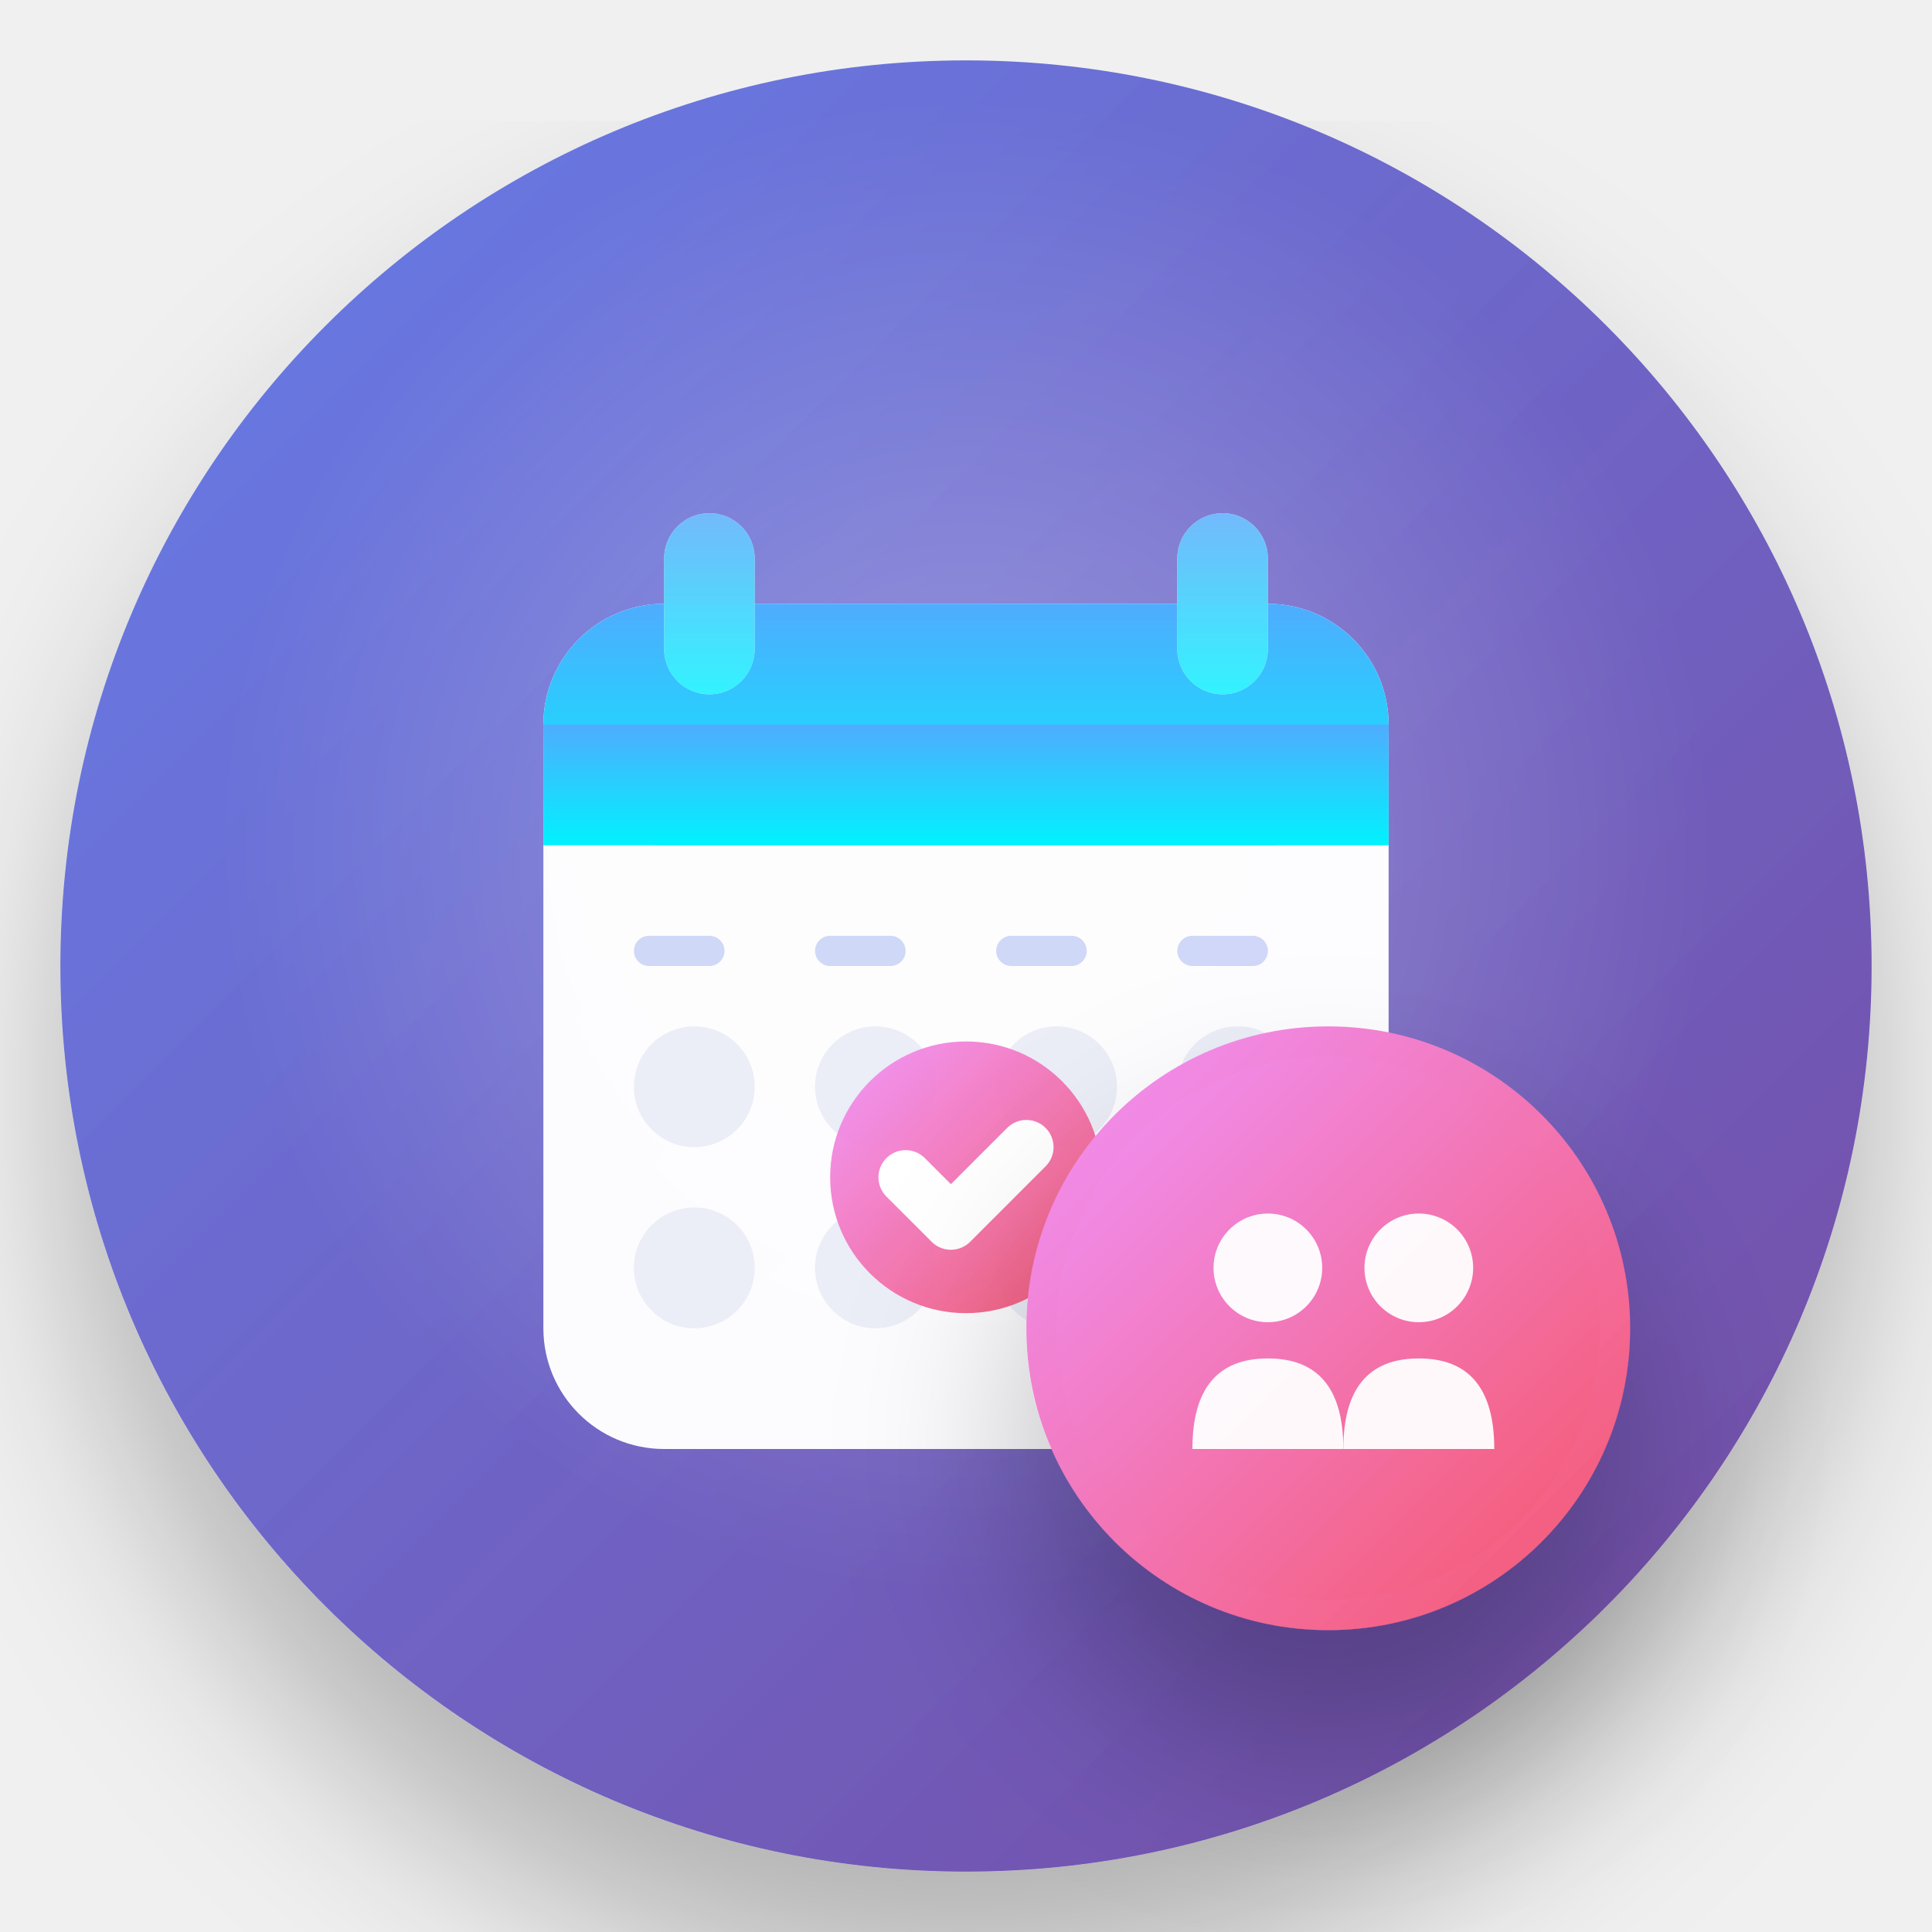
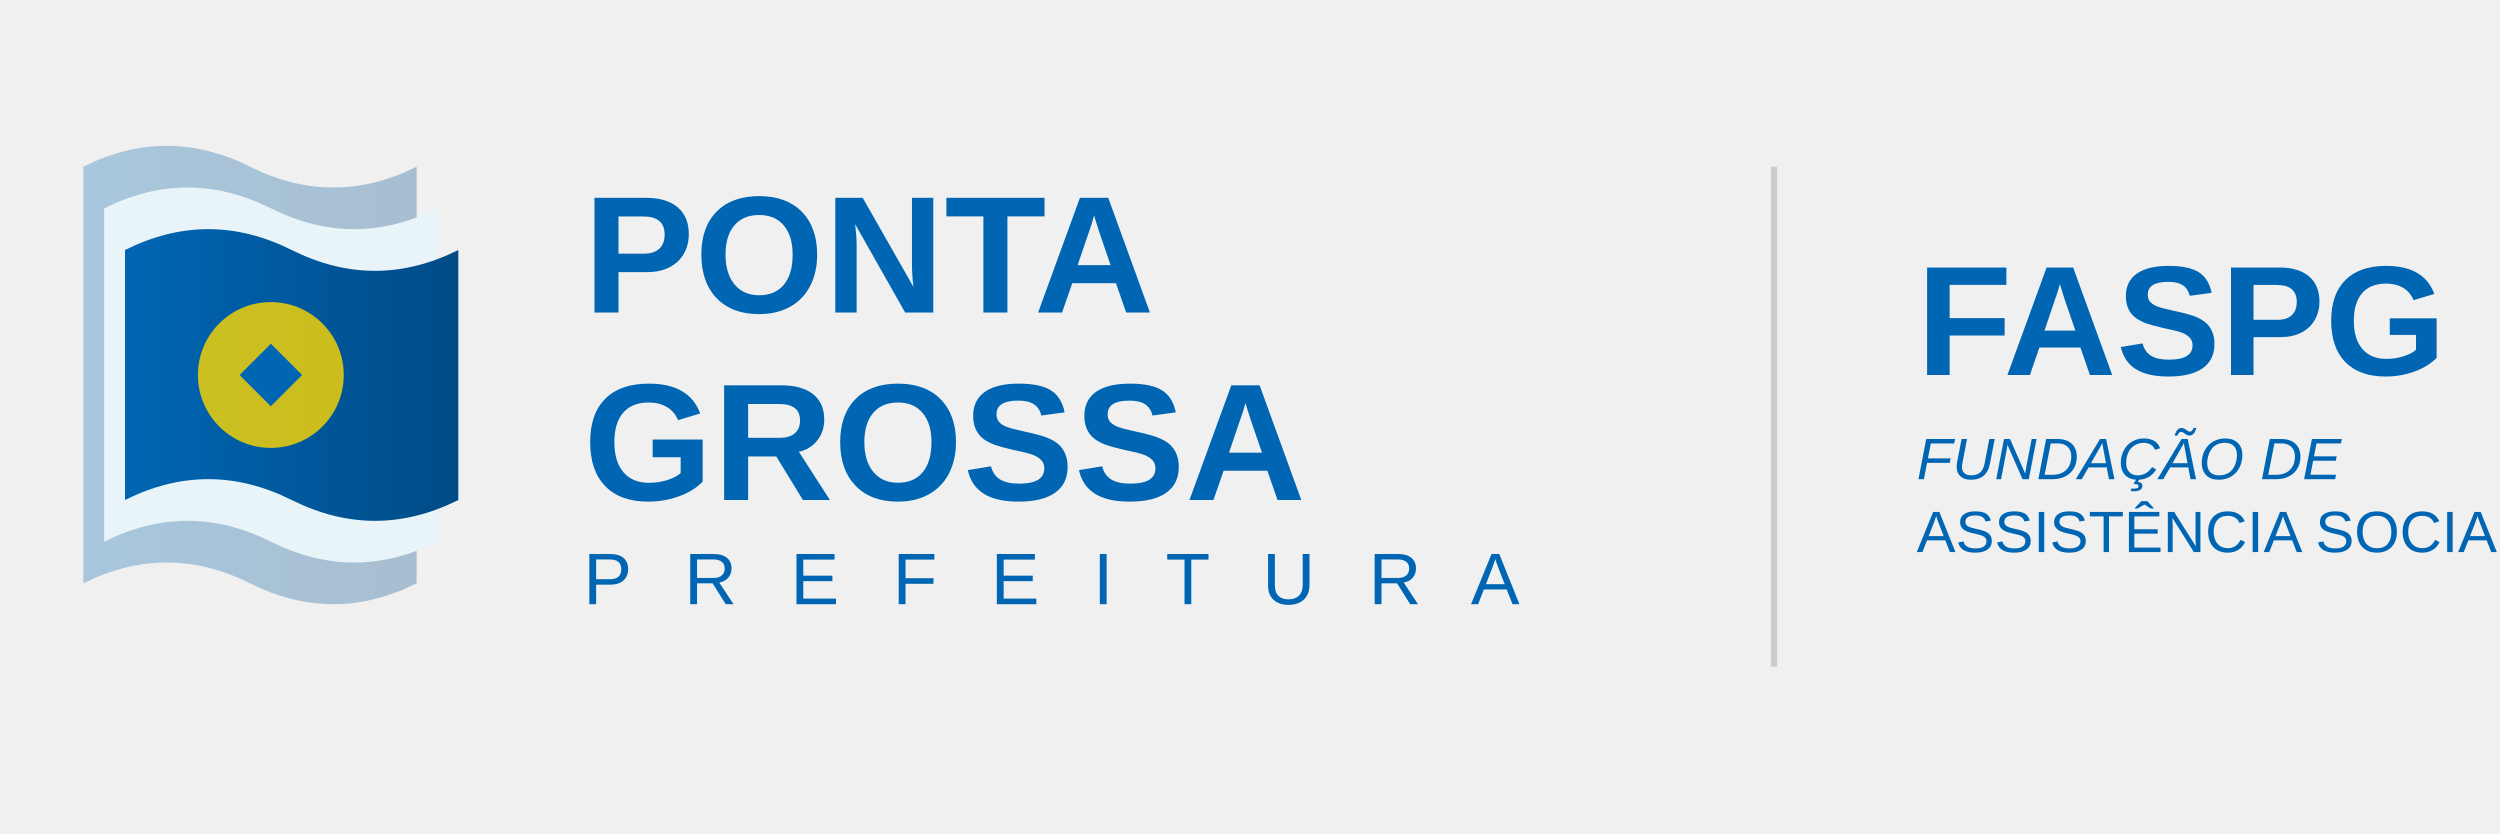
- <svg xmlns="http://www.w3.org/2000/svg" width="64" height="64" viewBox="0 0 64 64">
+ <svg xmlns="http://www.w3.org/2000/svg" viewBox="0 0 1200 400">
  <defs>
-     <linearGradient id="mainGrad" x1="0%" y1="0%" x2="100%" y2="100%">
-       <stop offset="0%" style="stop-color:#667eea;stop-opacity:1" />
-       <stop offset="100%" style="stop-color:#764ba2;stop-opacity:1" />
+     <linearGradient id="blueGradient" x1="0%" y1="0%" x2="100%" y2="0%">
+       <stop offset="0%" style="stop-color:#0066B3;stop-opacity:1" />
+       <stop offset="100%" style="stop-color:#004B87;stop-opacity:1" />
    </linearGradient>
-     <linearGradient id="accentGrad" x1="0%" y1="0%" x2="100%" y2="100%">
-       <stop offset="0%" style="stop-color:#f093fb;stop-opacity:1" />
-       <stop offset="100%" style="stop-color:#f5576c;stop-opacity:1" />
-     </linearGradient>
-     <linearGradient id="calendarGrad" x1="0%" y1="0%" x2="0%" y2="100%">
-       <stop offset="0%" style="stop-color:#4facfe;stop-opacity:1" />
-       <stop offset="100%" style="stop-color:#00f2fe;stop-opacity:1" />
-     </linearGradient>
-     <filter id="shadow" x="-50%" y="-50%" width="200%" height="200%">
-       <feGaussianBlur in="SourceAlpha" stdDeviation="3" />
-       <feOffset dx="0" dy="4" result="offsetblur" />
-       <feComponentTransfer>
-         <feFuncA type="linear" slope="0.25" />
-       </feComponentTransfer>
-       <feMerge>
-         <feMergeNode />
-         <feMergeNode in="SourceGraphic" />
-       </feMerge>
-     </filter>
-     <radialGradient id="glow">
-       <stop offset="0%" style="stop-color:white;stop-opacity:0.3" />
-       <stop offset="100%" style="stop-color:white;stop-opacity:0" />
-     </radialGradient>
  </defs>
-   <circle cx="32" cy="32" r="30" fill="url(#mainGrad)" filter="url(#shadow)" />
-   <circle cx="32" cy="28" r="25" fill="url(#glow)" />
-   <g transform="translate(18, 16)">
-     <rect x="0" y="4" width="28" height="28" rx="4" fill="white" opacity="0.98" />
-     <rect x="0" y="4" width="28" height="8" rx="4" fill="url(#calendarGrad)" />
-     <rect x="0" y="8" width="28" height="4" fill="url(#calendarGrad)" />
-     <g opacity="0.95">
-       <rect x="4" y="1" width="3" height="6" rx="1.5" fill="white" />
-       <rect x="4" y="1" width="3" height="6" rx="1.5" fill="url(#calendarGrad)" opacity="0.8" />
-       <rect x="21" y="1" width="3" height="6" rx="1.5" fill="white" />
-       <rect x="21" y="1" width="3" height="6" rx="1.5" fill="url(#calendarGrad)" opacity="0.8" />
-     </g>
-     <g opacity="0.3">
-       <rect x="3" y="15" width="3" height="1" rx="0.5" fill="#667eea" />
-       <rect x="9" y="15" width="3" height="1" rx="0.5" fill="#667eea" />
-       <rect x="15" y="15" width="3" height="1" rx="0.5" fill="#667eea" />
-       <rect x="21" y="15" width="3" height="1" rx="0.5" fill="#667eea" />
-     </g>
-     <g opacity="0.85">
-       <circle cx="5" cy="20" r="2" fill="#e8eaf6" />
-       <circle cx="11" cy="20" r="2" fill="#e8eaf6" />
-       <circle cx="17" cy="20" r="2" fill="#e8eaf6" />
-       <circle cx="23" cy="20" r="2" fill="#e8eaf6" />
-       <circle cx="5" cy="26" r="2" fill="#e8eaf6" />
-       <circle cx="11" cy="26" r="2" fill="#e8eaf6" />
-       <circle cx="17" cy="26" r="2" fill="#e8eaf6" />
-       <circle cx="23" cy="26" r="2" fill="#e8eaf6" />
-     </g>
-     <circle cx="14" cy="23" r="4.5" fill="url(#accentGrad)" opacity="0.95" />
-     <g transform="translate(11, 20)">
-       <path d="M 1 3 L 2.5 4.5 L 5 2" stroke="white" stroke-width="1.8" fill="none" stroke-linecap="round" stroke-linejoin="round" opacity="1" />
-     </g>
-   </g>
-   <g transform="translate(44, 44)">
-     <circle cx="0" cy="0" r="10" fill="url(#accentGrad)" filter="url(#shadow)" />
-     <circle cx="0" cy="0" r="9" fill="url(#accentGrad)" />
-     <g transform="translate(-6, -4)" fill="white" opacity="0.95">
-       <circle cx="4" cy="2" r="1.8" />
-       <path d="M 1.5 8 Q 1.5 5 4 5 Q 6.5 5 6.5 8 Z" fill="white" />
-       <circle cx="9" cy="2" r="1.8" />
-       <path d="M 6.5 8 Q 6.5 5 9 5 Q 11.5 5 11.5 8 Z" fill="white" />
-     </g>
-   </g>
+   <path d="M 40 80 Q 80 60, 120 80 T 200 80 L 200 280 Q 160 300, 120 280 T 40 280 Z" fill="url(#blueGradient)" opacity="0.3" />
+   <path d="M 50 100 Q 90 80, 130 100 T 210 100 L 210 260 Q 170 280, 130 260 T 50 260 Z" fill="#E8F4F8" />
+   <path d="M 60 120 Q 100 100, 140 120 T 220 120 L 220 240 Q 180 260, 140 240 T 60 240 Z" fill="url(#blueGradient)" />
+   <circle cx="130" cy="180" r="35" fill="#FFD700" opacity="0.8" />
+   <path d="M 115 180 L 130 165 L 145 180 L 130 195 Z" fill="#0066B3" />
+   <text x="280" y="150" font-family="Arial, sans-serif" font-size="80" font-weight="bold" fill="#0066B3">
+     PONTA
+   </text>
+   <text x="280" y="240" font-family="Arial, sans-serif" font-size="80" font-weight="bold" fill="#0066B3">
+     GROSSA
+   </text>
+   <text x="280" y="290" font-family="Arial, sans-serif" font-size="35" font-weight="300" fill="#0066B3" letter-spacing="8">
+     P R E F E I T U R A
+   </text>
+   <rect x="850" y="80" width="3" height="240" fill="#CCCCCC" />
+   <text x="920" y="180" font-family="Arial, sans-serif" font-size="75" font-weight="bold" fill="#0066B3">
+     FASPG
+   </text>
+   <text x="920" y="230" font-family="Arial, sans-serif" font-size="28" font-weight="300" fill="#0066B3" font-style="italic">
+     FUNDAÇÃO DE
+   </text>
+   <text x="920" y="265" font-family="Arial, sans-serif" font-size="28" font-weight="300" fill="#0066B3">
+     ASSISTÊNCIA SOCIAL
+   </text>
</svg>
